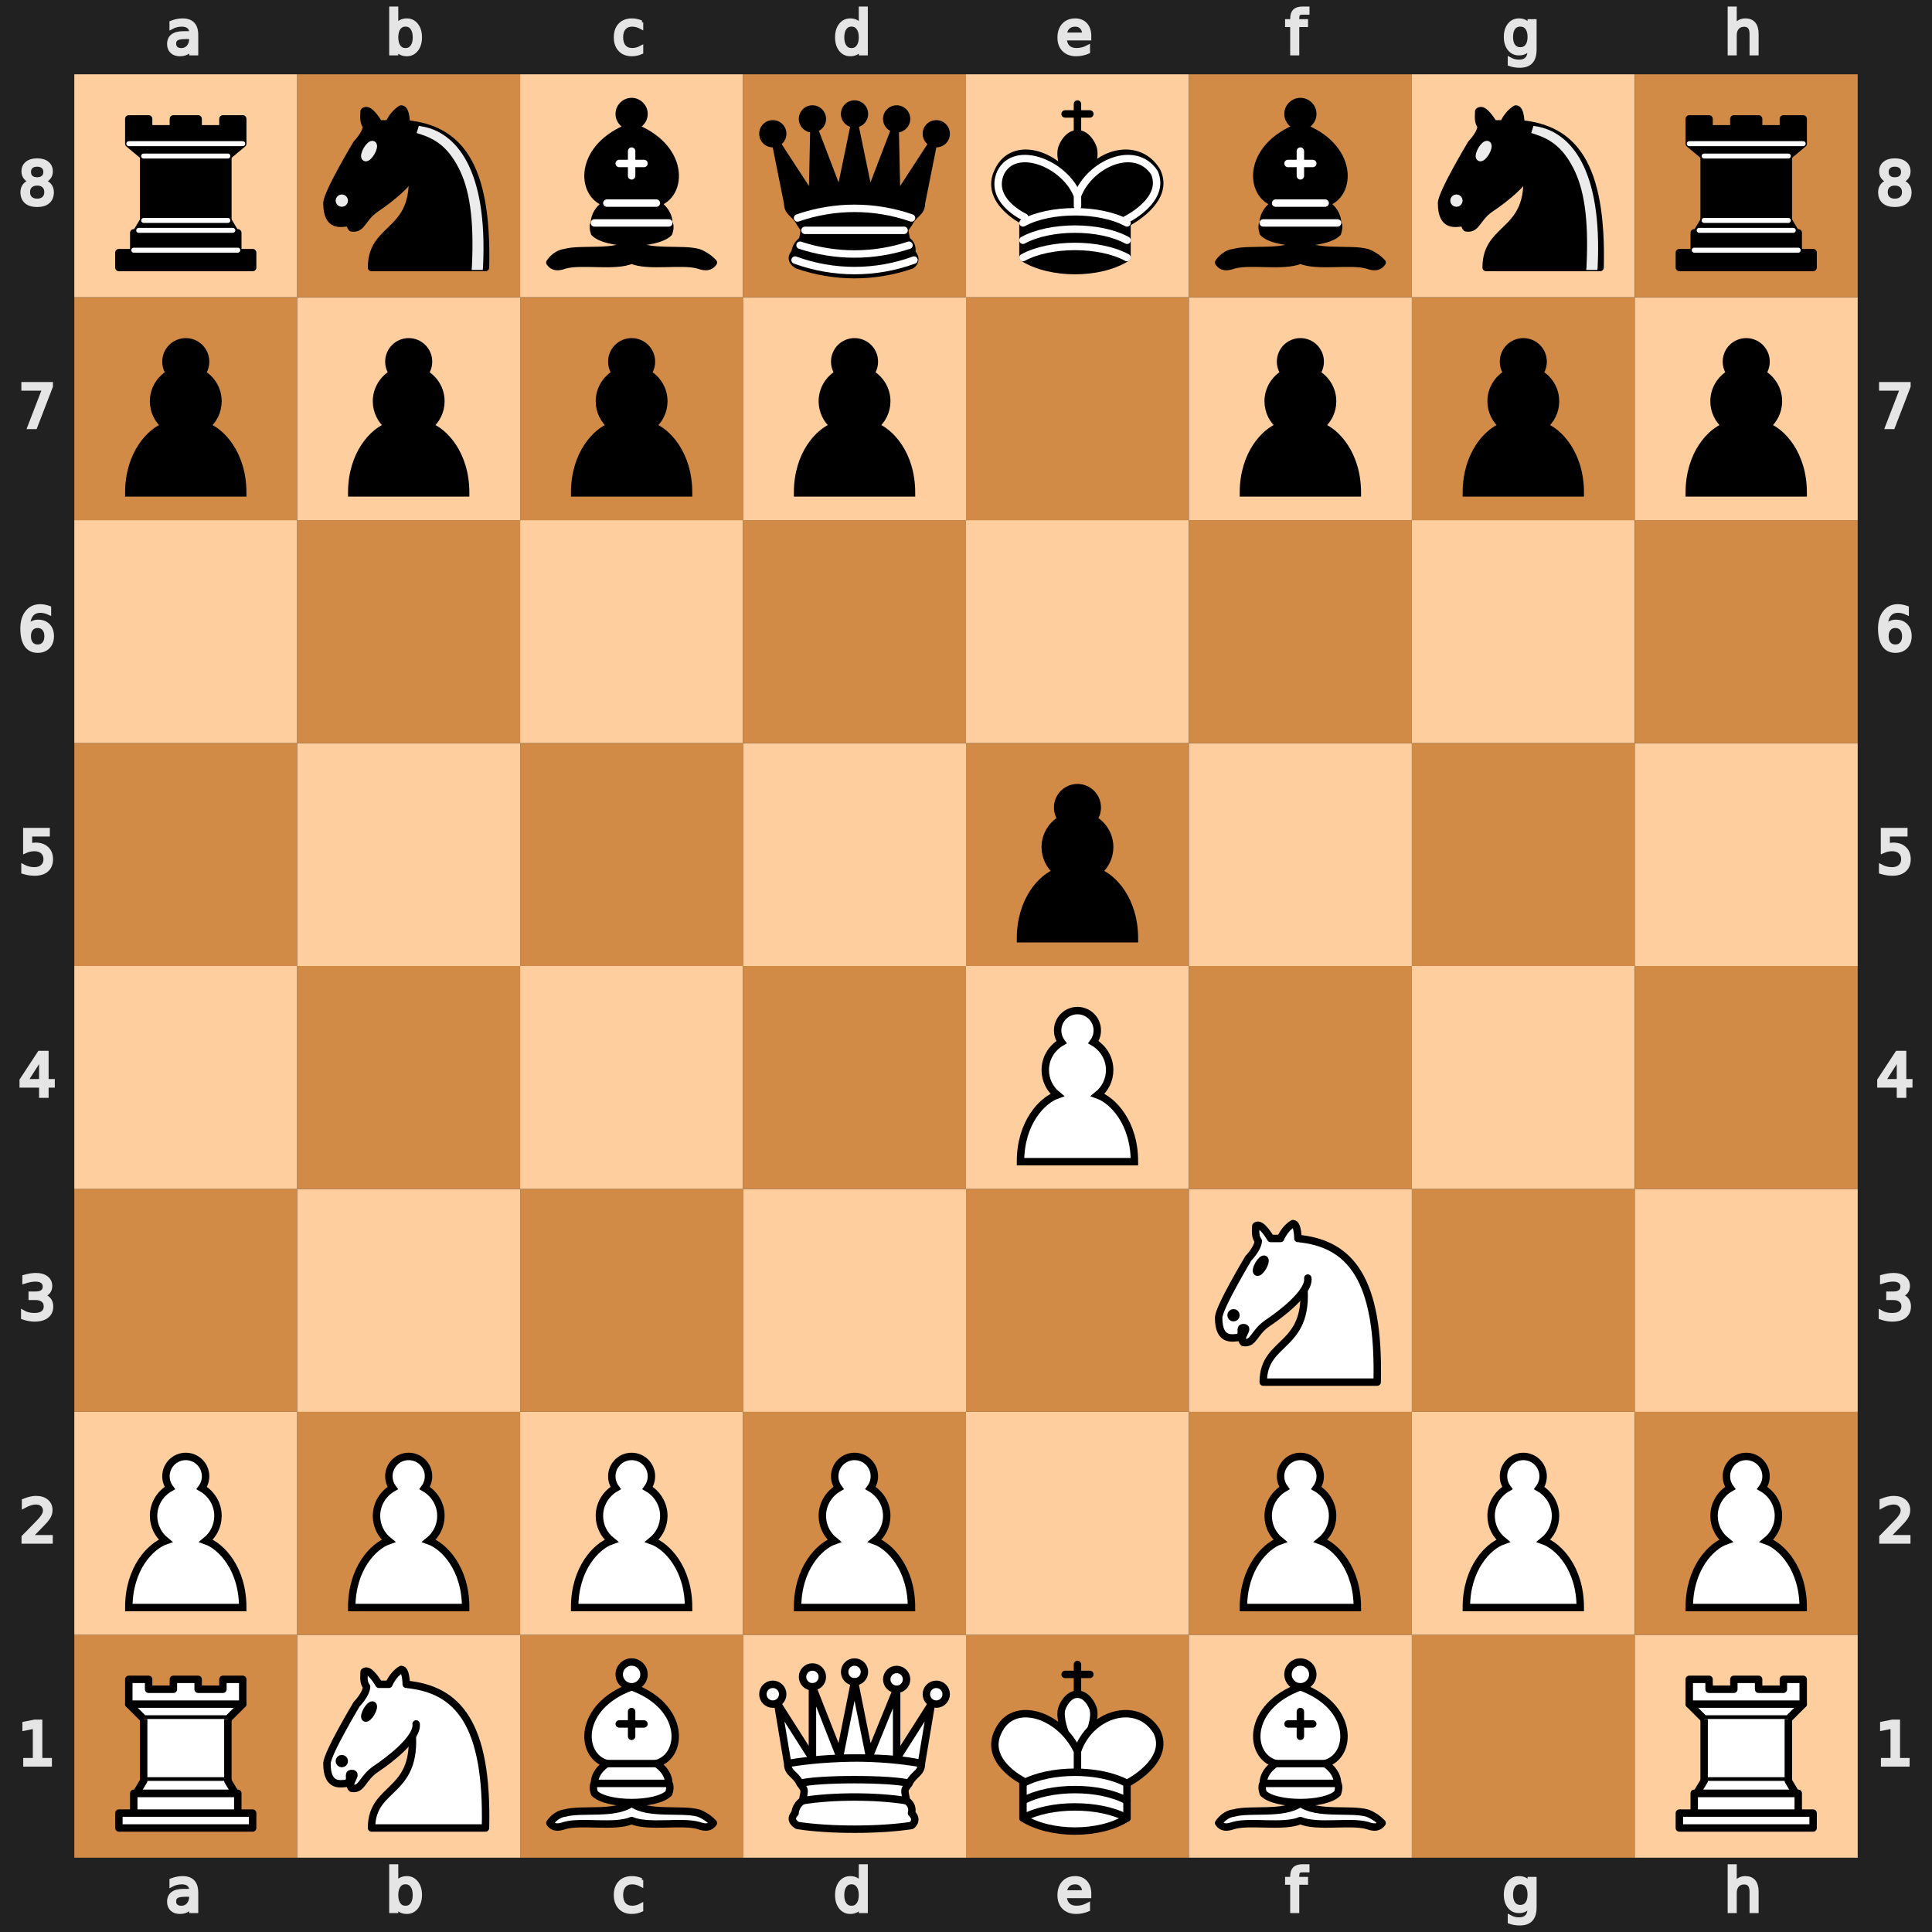
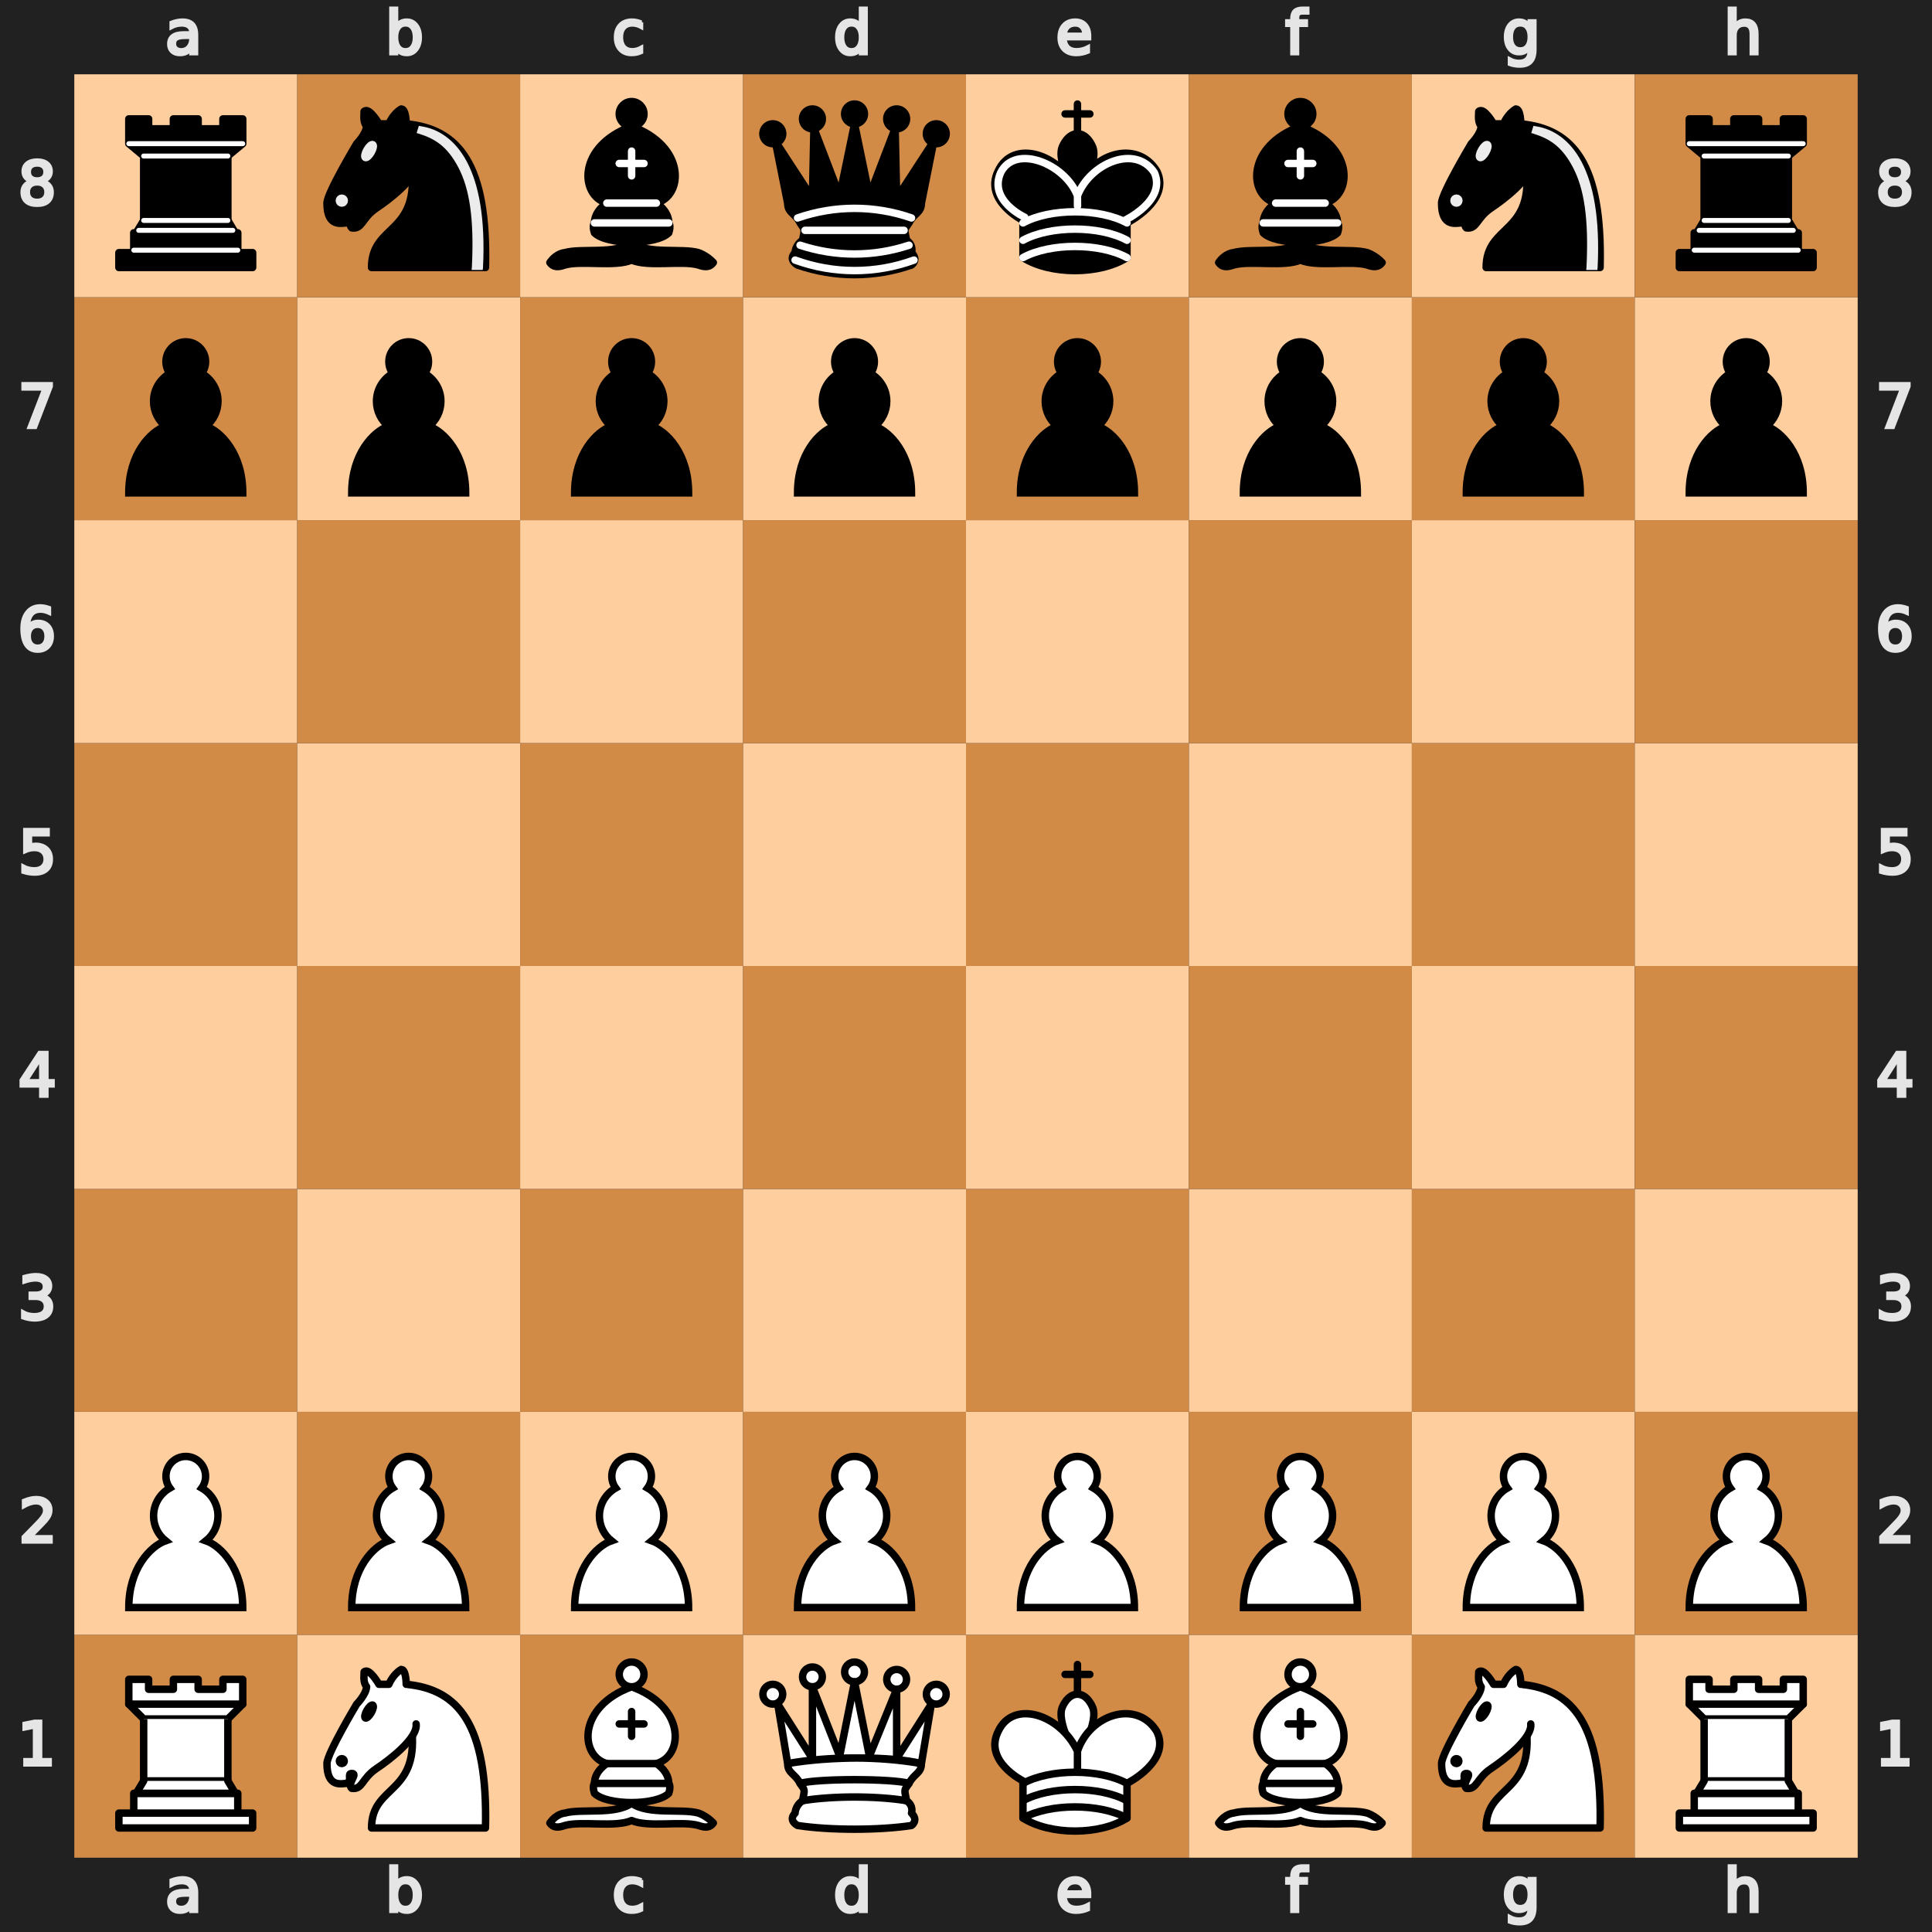
<svg xmlns="http://www.w3.org/2000/svg" xmlns:xlink="http://www.w3.org/1999/xlink" version="1.2" baseProfile="tiny" viewBox="0 0 390 390">
  <defs>
    <g id="white-pawn" class="white pawn">
      <path d="M22.5 9c-2.21 0-4 1.79-4 4 0 .89.29 1.71.78 2.38C17.33 16.5 16 18.59 16 21c0 2.03.94 3.84 2.41 5.03-3 1.06-7.41 5.55-7.41 13.47h23c0-7.92-4.41-12.41-7.41-13.47 1.47-1.19 2.41-3 2.41-5.03 0-2.41-1.33-4.5-3.28-5.62.49-.67.78-1.49.78-2.38 0-2.21-1.79-4-4-4z" fill="#fff" stroke="#000" stroke-width="1.5" stroke-linecap="round" />
    </g>
    <g id="white-knight" class="white knight" fill="none" fill-rule="evenodd" stroke="#000" stroke-width="1.5" stroke-linecap="round" stroke-linejoin="round">
      <path d="M 22,10 C 32.5,11 38.5,18 38,39 L 15,39 C 15,30 25,32.5 23,18" style="fill:#ffffff; stroke:#000000;" />
      <path d="M 24,18 C 24.38,20.91 18.45,25.37 16,27 C 13,29 13.18,31.34 11,31 C 9.958,30.06 12.41,27.96 11,28 C 10,28 11.19,29.23 10,30 C 9,30 5.997,31 6,26 C 6,24 12,14 12,14 C 12,14 13.89,12.1 14,10.5 C 13.27,9.506 13.5,8.5 13.5,7.5 C 14.5,6.5 16.5,10 16.5,10 L 18.5,10 C 18.5,10 19.28,8.008 21,7 C 22,7 22,10 22,10" style="fill:#ffffff; stroke:#000000;" />
      <path d="M 9.5 25.5 A 0.5 0.5 0 1 1 8.5,25.5 A 0.5 0.5 0 1 1 9.5 25.5 z" style="fill:#000000; stroke:#000000;" />
      <path d="M 15 15.5 A 0.5 1.5 0 1 1 14,15.5 A 0.5 1.5 0 1 1 15 15.5 z" transform="matrix(0.866,0.5,-0.5,0.866,9.693,-5.173)" style="fill:#000000; stroke:#000000;" />
    </g>
    <g id="white-bishop" class="white bishop" fill="none" fill-rule="evenodd" stroke="#000" stroke-width="1.5" stroke-linecap="round" stroke-linejoin="round">
      <g fill="#fff" stroke-linecap="butt">
        <path d="M9 36c3.39-.97 10.11.43 13.5-2 3.39 2.43 10.11 1.03 13.5 2 0 0 1.65.54 3 2-.68.97-1.65.99-3 .5-3.39-.97-10.11.46-13.5-1-3.39 1.46-10.11.03-13.5 1-1.354.49-2.323.47-3-.5 1.354-1.94 3-2 3-2zM15 32c2.5 2.5 12.5 2.5 15 0 .5-1.5 0-2 0-2 0-2.5-2.5-4-2.5-4 5.5-1.5 6-11.5-5-15.5-11 4-10.5 14-5 15.5 0 0-2.5 1.5-2.5 4 0 0-.5.5 0 2zM25 8a2.5 2.5 0 1 1-5 0 2.5 2.5 0 1 1 5 0z" />
      </g>
      <path d="M17.5 26h10M15 30h15m-7.5-14.5v5M20 18h5" stroke-linejoin="miter" />
    </g>
    <g id="white-rook" class="white rook" fill="#fff" fill-rule="evenodd" stroke="#000" stroke-width="1.5" stroke-linecap="round" stroke-linejoin="round">
      <path d="M9 39h27v-3H9v3zM12 36v-4h21v4H12zM11 14V9h4v2h5V9h5v2h5V9h4v5" stroke-linecap="butt" />
      <path d="M34 14l-3 3H14l-3-3" />
      <path d="M31 17v12.5H14V17" stroke-linecap="butt" stroke-linejoin="miter" />
      <path d="M31 29.5l1.5 2.5h-20l1.5-2.5" />
      <path d="M11 14h23" fill="none" stroke-linejoin="miter" />
    </g>
    <g id="white-queen" class="white queen" fill="#fff" fill-rule="evenodd" stroke="#000" stroke-width="1.5" stroke-linecap="round" stroke-linejoin="round">
      <path d="M8 12a2 2 0 1 1-4 0 2 2 0 1 1 4 0zM24.5 7.5a2 2 0 1 1-4 0 2 2 0 1 1 4 0zM41 12a2 2 0 1 1-4 0 2 2 0 1 1 4 0zM16 8.5a2 2 0 1 1-4 0 2 2 0 1 1 4 0zM33 9a2 2 0 1 1-4 0 2 2 0 1 1 4 0z" />
      <path d="M9 26c8.5-1.5 21-1.5 27 0l2-12-7 11V11l-5.5 13.5-3-15-3 15-5.5-14V25L7 14l2 12zM9 26c0 2 1.5 2 2.5 4 1 1.5 1 1 .5 3.5-1.5 1-1.5 2.5-1.5 2.5-1.5 1.5.5 2.5.5 2.5 6.5 1 16.5 1 23 0 0 0 1.5-1 0-2.5 0 0 .5-1.5-1-2.5-.5-2.5-.5-2 .5-3.5 1-2 2.5-2 2.5-4-8.5-1.5-18.5-1.5-27 0z" stroke-linecap="butt" />
      <path d="M11.5 30c3.5-1 18.5-1 22 0M12 33.5c6-1 15-1 21 0" fill="none" />
    </g>
    <g id="white-king" class="white king" fill="none" fill-rule="evenodd" stroke="#000" stroke-width="1.5" stroke-linecap="round" stroke-linejoin="round">
      <path d="M22.5 11.63V6M20 8h5" stroke-linejoin="miter" />
      <path d="M22.5 25s4.5-7.5 3-10.5c0 0-1-2.5-3-2.5s-3 2.5-3 2.5c-1.5 3 3 10.5 3 10.5" fill="#fff" stroke-linecap="butt" stroke-linejoin="miter" />
      <path d="M11.5 37c5.5 3.5 15.5 3.5 21 0v-7s9-4.5 6-10.5c-4-6.5-13.5-3.5-16 4V27v-3.5c-3.5-7.5-13-10.5-16-4-3 6 5 10 5 10V37z" fill="#fff" />
      <path d="M11.5 30c5.5-3 15.5-3 21 0m-21 3.5c5.5-3 15.5-3 21 0m-21 3.5c5.5-3 15.5-3 21 0" />
    </g>
    <g id="black-pawn" class="black pawn">
      <path d="M22.5 9c-2.21 0-4 1.79-4 4 0 .89.29 1.71.78 2.38C17.33 16.5 16 18.59 16 21c0 2.03.94 3.84 2.41 5.03-3 1.06-7.41 5.55-7.41 13.47h23c0-7.92-4.41-12.41-7.41-13.47 1.47-1.19 2.41-3 2.41-5.03 0-2.41-1.33-4.5-3.28-5.62.49-.67.78-1.49.78-2.38 0-2.21-1.79-4-4-4z" fill="#000" stroke="#000" stroke-width="1.5" stroke-linecap="round" />
    </g>
    <g id="black-knight" class="black knight" fill="none" fill-rule="evenodd" stroke="#000" stroke-width="1.5" stroke-linecap="round" stroke-linejoin="round">
      <path d="M 22,10 C 32.5,11 38.5,18 38,39 L 15,39 C 15,30 25,32.5 23,18" style="fill:#000000; stroke:#000000;" />
      <path d="M 24,18 C 24.38,20.91 18.45,25.37 16,27 C 13,29 13.18,31.34 11,31 C 9.958,30.06 12.41,27.96 11,28 C 10,28 11.19,29.23 10,30 C 9,30 5.997,31 6,26 C 6,24 12,14 12,14 C 12,14 13.89,12.1 14,10.5 C 13.27,9.506 13.5,8.5 13.5,7.5 C 14.5,6.5 16.5,10 16.5,10 L 18.5,10 C 18.5,10 19.28,8.008 21,7 C 22,7 22,10 22,10" style="fill:#000000; stroke:#000000;" />
      <path d="M 9.5 25.5 A 0.5 0.5 0 1 1 8.5,25.5 A 0.5 0.5 0 1 1 9.5 25.5 z" style="fill:#ececec; stroke:#ececec;" />
      <path d="M 15 15.5 A 0.5 1.5 0 1 1 14,15.5 A 0.5 1.5 0 1 1 15 15.5 z" transform="matrix(0.866,0.5,-0.5,0.866,9.693,-5.173)" style="fill:#ececec; stroke:#ececec;" />
      <path d="M 24.55,10.4 L 24.1,11.85 L 24.6,12 C 27.75,13 30.25,14.49 32.5,18.75 C 34.75,23.01 35.75,29.06 35.25,39 L 35.2,39.5 L 37.45,39.5 L 37.5,39 C 38,28.94 36.62,22.15 34.25,17.66 C 31.88,13.17 28.46,11.02 25.06,10.5 L 24.55,10.4 z " style="fill:#ececec; stroke:none;" />
    </g>
    <g id="black-bishop" class="black bishop" fill="none" fill-rule="evenodd" stroke="#000" stroke-width="1.5" stroke-linecap="round" stroke-linejoin="round">
      <path d="M9 36c3.39-.97 10.11.43 13.5-2 3.39 2.43 10.11 1.03 13.5 2 0 0 1.65.54 3 2-.68.97-1.65.99-3 .5-3.39-.97-10.11.46-13.5-1-3.39 1.46-10.11.03-13.5 1-1.354.49-2.323.47-3-.5 1.354-1.94 3-2 3-2zm6-4c2.5 2.5 12.5 2.5 15 0 .5-1.5 0-2 0-2 0-2.5-2.5-4-2.5-4 5.5-1.5 6-11.5-5-15.5-11 4-10.5 14-5 15.5 0 0-2.5 1.5-2.5 4 0 0-.5.5 0 2zM25 8a2.5 2.5 0 1 1-5 0 2.5 2.5 0 1 1 5 0z" fill="#000" stroke-linecap="butt" />
      <path d="M17.5 26h10M15 30h15m-7.5-14.5v5M20 18h5" stroke="#fff" stroke-linejoin="miter" />
    </g>
    <g id="black-rook" class="black rook" fill="#000" fill-rule="evenodd" stroke="#000" stroke-width="1.5" stroke-linecap="round" stroke-linejoin="round">
      <path d="M9 39h27v-3H9v3zM12.5 32l1.5-2.5h17l1.5 2.5h-20zM12 36v-4h21v4H12z" stroke-linecap="butt" />
      <path d="M14 29.5v-13h17v13H14z" stroke-linecap="butt" stroke-linejoin="miter" />
      <path d="M14 16.5L11 14h23l-3 2.5H14zM11 14V9h4v2h5V9h5v2h5V9h4v5H11z" stroke-linecap="butt" />
      <path d="M12 35.5h21M13 31.5h19M14 29.5h17M14 16.5h17M11 14h23" fill="none" stroke="#fff" stroke-width="1" stroke-linejoin="miter" />
    </g>
    <g id="black-queen" class="black queen" fill="#000" fill-rule="evenodd" stroke="#000" stroke-width="1.5" stroke-linecap="round" stroke-linejoin="round">
      <g fill="#000" stroke="none">
        <circle cx="6" cy="12" r="2.75" />
        <circle cx="14" cy="9" r="2.75" />
        <circle cx="22.5" cy="8" r="2.75" />
        <circle cx="31" cy="9" r="2.75" />
        <circle cx="39" cy="12" r="2.75" />
      </g>
      <path d="M9 26c8.5-1.5 21-1.5 27 0l2.5-12.5L31 25l-.3-14.1-5.2 13.6-3-14.5-3 14.5-5.2-13.6L14 25 6.5 13.5 9 26zM9 26c0 2 1.5 2 2.5 4 1 1.5 1 1 .5 3.5-1.5 1-1.5 2.5-1.5 2.5-1.5 1.5.5 2.5.5 2.5 6.5 1 16.5 1 23 0 0 0 1.5-1 0-2.5 0 0 .5-1.5-1-2.5-.5-2.5-.5-2 .5-3.5 1-2 2.5-2 2.5-4-8.5-1.5-18.5-1.5-27 0z" stroke-linecap="butt" />
      <path d="M11 38.5a35 35 1 0 0 23 0" fill="none" stroke-linecap="butt" />
      <path d="M11 29a35 35 1 0 1 23 0M12.5 31.5h20M11.5 34.5a35 35 1 0 0 22 0M10.5 37.5a35 35 1 0 0 24 0" fill="none" stroke="#fff" />
    </g>
    <g id="black-king" class="black king" fill="none" fill-rule="evenodd" stroke="#000" stroke-width="1.5" stroke-linecap="round" stroke-linejoin="round">
      <path d="M22.5 11.63V6" stroke-linejoin="miter" />
      <path d="M22.5 25s4.5-7.5 3-10.5c0 0-1-2.5-3-2.5s-3 2.5-3 2.5c-1.5 3 3 10.5 3 10.5" fill="#000" stroke-linecap="butt" stroke-linejoin="miter" />
      <path d="M11.5 37c5.5 3.5 15.5 3.5 21 0v-7s9-4.5 6-10.5c-4-6.5-13.5-3.5-16 4V27v-3.5c-3.5-7.5-13-10.5-16-4-3 6 5 10 5 10V37z" fill="#000" />
      <path d="M20 8h5" stroke-linejoin="miter" />
      <path d="M32 29.5s8.5-4 6.03-9.65C34.15 14 25 18 22.5 24.5l.01 2.1-.01-2.1C20 18 9.906 14 6.997 19.85c-2.497 5.65 4.853 9 4.853 9M11.5 30c5.5-3 15.5-3 21 0m-21 3.5c5.5-3 15.5-3 21 0m-21 3.5c5.5-3 15.5-3 21 0" stroke="#fff" />
    </g>
  </defs>
  <rect x="0" y="0" width="390" height="390" fill="#212121" />
  <g transform="translate(20, 0) scale(0.75, 0.75)" fill="#e5e5e5" stroke="#e5e5e5">
    <path d="M23.328 10.016q-1.742 0-2.414.398-.672.398-.672 1.36 0 .765.5 1.218.508.445 1.375.445 1.196 0 1.914-.843.727-.852.727-2.258v-.32zm2.867-.594v4.992h-1.437v-1.328q-.492.797-1.227 1.18-.734.375-1.797.375-1.343 0-2.14-.75-.79-.758-.79-2.024 0-1.476.985-2.226.992-.75 2.953-.75h2.016V8.75q0-.992-.656-1.531-.649-.547-1.829-.547-.75 0-1.46.18-.711.18-1.368.539V6.062q.79-.304 1.532-.453.742-.156 1.445-.156 1.898 0 2.836.984.937.985.937 2.985z" />
  </g>
  <g transform="translate(20, 375) scale(0.75, 0.75)" fill="#e5e5e5" stroke="#e5e5e5">
    <path d="M23.328 10.016q-1.742 0-2.414.398-.672.398-.672 1.36 0 .765.5 1.218.508.445 1.375.445 1.196 0 1.914-.843.727-.852.727-2.258v-.32zm2.867-.594v4.992h-1.437v-1.328q-.492.797-1.227 1.18-.734.375-1.797.375-1.343 0-2.14-.75-.79-.758-.79-2.024 0-1.476.985-2.226.992-.75 2.953-.75h2.016V8.75q0-.992-.656-1.531-.649-.547-1.829-.547-.75 0-1.46.18-.711.18-1.368.539V6.062q.79-.304 1.532-.453.742-.156 1.445-.156 1.898 0 2.836.984.937.985.937 2.985z" />
  </g>
  <g transform="translate(65, 0) scale(0.75, 0.75)" fill="#e5e5e5" stroke="#e5e5e5">
    <path d="M24.922 10.047q0-1.586-.656-2.485-.649-.906-1.79-.906-1.14 0-1.796.906-.649.899-.649 2.485 0 1.586.649 2.492.656.898 1.797.898 1.14 0 1.789-.898.656-.906.656-2.492zm-4.89-3.055q.452-.781 1.14-1.156.695-.383 1.656-.383 1.594 0 2.586 1.266 1 1.265 1 3.328 0 2.062-1 3.328-.992 1.266-2.586 1.266-.96 0-1.656-.375-.688-.383-1.14-1.164v1.312h-1.446V2.258h1.445z" />
  </g>
  <g transform="translate(65, 375) scale(0.75, 0.75)" fill="#e5e5e5" stroke="#e5e5e5">
    <path d="M24.922 10.047q0-1.586-.656-2.485-.649-.906-1.79-.906-1.14 0-1.796.906-.649.899-.649 2.485 0 1.586.649 2.492.656.898 1.797.898 1.14 0 1.789-.898.656-.906.656-2.492zm-4.89-3.055q.452-.781 1.14-1.156.695-.383 1.656-.383 1.594 0 2.586 1.266 1 1.265 1 3.328 0 2.062-1 3.328-.992 1.266-2.586 1.266-.96 0-1.656-.375-.688-.383-1.14-1.164v1.312h-1.446V2.258h1.445z" />
  </g>
  <g transform="translate(110, 0) scale(0.75, 0.75)" fill="#e5e5e5" stroke="#e5e5e5">
    <path d="M25.96 6v1.344q-.608-.336-1.226-.5-.609-.172-1.234-.172-1.398 0-2.172.89-.773.883-.773 2.485 0 1.601.773 2.492.774.883 2.172.883.625 0 1.234-.164.618-.172 1.227-.508v1.328q-.602.281-1.25.422-.64.14-1.367.14-1.977 0-3.14-1.242-1.165-1.242-1.165-3.351 0-2.14 1.172-3.367 1.18-1.227 3.227-1.227.664 0 1.296.14.633.134 1.227.407z" />
  </g>
  <g transform="translate(110, 375) scale(0.75, 0.75)" fill="#e5e5e5" stroke="#e5e5e5">
    <path d="M25.96 6v1.344q-.608-.336-1.226-.5-.609-.172-1.234-.172-1.398 0-2.172.89-.773.883-.773 2.485 0 1.601.773 2.492.774.883 2.172.883.625 0 1.234-.164.618-.172 1.227-.508v1.328q-.602.281-1.25.422-.64.14-1.367.14-1.977 0-3.14-1.242-1.165-1.242-1.165-3.351 0-2.14 1.172-3.367 1.18-1.227 3.227-1.227.664 0 1.296.14.633.134 1.227.407z" />
  </g>
  <g transform="translate(155, 0) scale(0.75, 0.75)" fill="#e5e5e5" stroke="#e5e5e5">
    <path d="M24.973 6.992V2.258h1.437v12.156h-1.437v-1.312q-.453.78-1.149 1.164-.687.375-1.656.375-1.586 0-2.586-1.266-.992-1.266-.992-3.328 0-2.063.992-3.328 1-1.266 2.586-1.266.969 0 1.656.383.696.375 1.149 1.156zm-4.899 3.055q0 1.586.649 2.492.656.898 1.797.898 1.14 0 1.796-.898.657-.906.657-2.492 0-1.586-.657-2.485-.656-.906-1.796-.906-1.141 0-1.797.906-.649.899-.649 2.485z" />
  </g>
  <g transform="translate(155, 375) scale(0.75, 0.75)" fill="#e5e5e5" stroke="#e5e5e5">
    <path d="M24.973 6.992V2.258h1.437v12.156h-1.437v-1.312q-.453.78-1.149 1.164-.687.375-1.656.375-1.586 0-2.586-1.266-.992-1.266-.992-3.328 0-2.063.992-3.328 1-1.266 2.586-1.266.969 0 1.656.383.696.375 1.149 1.156zm-4.899 3.055q0 1.586.649 2.492.656.898 1.797.898 1.14 0 1.796-.898.657-.906.657-2.492 0-1.586-.657-2.485-.656-.906-1.796-.906-1.141 0-1.797.906-.649.899-.649 2.485z" />
  </g>
  <g transform="translate(200, 0) scale(0.75, 0.75)" fill="#e5e5e5" stroke="#e5e5e5">
    <path d="M26.555 9.68v.703h-6.61q.094 1.484.89 2.265.806.774 2.235.774.828 0 1.602-.203.781-.203 1.547-.61v1.36q-.774.328-1.586.5-.813.172-1.649.172-2.093 0-3.32-1.22-1.219-1.218-1.219-3.296 0-2.148 1.157-3.406 1.164-1.266 3.132-1.266 1.766 0 2.79 1.14 1.03 1.134 1.03 3.087zm-1.438-.422q-.015-1.18-.664-1.883-.64-.703-1.703-.703-1.203 0-1.93.68-.718.68-.828 1.914z" />
  </g>
  <g transform="translate(200, 375) scale(0.75, 0.75)" fill="#e5e5e5" stroke="#e5e5e5">
    <path d="M26.555 9.68v.703h-6.61q.094 1.484.89 2.265.806.774 2.235.774.828 0 1.602-.203.781-.203 1.547-.61v1.36q-.774.328-1.586.5-.813.172-1.649.172-2.093 0-3.32-1.22-1.219-1.218-1.219-3.296 0-2.148 1.157-3.406 1.164-1.266 3.132-1.266 1.766 0 2.79 1.14 1.03 1.134 1.03 3.087zm-1.438-.422q-.015-1.18-.664-1.883-.64-.703-1.703-.703-1.203 0-1.93.68-.718.68-.828 1.914z" />
  </g>
  <g transform="translate(245, 0) scale(0.75, 0.75)" fill="#e5e5e5" stroke="#e5e5e5">
    <path d="M25.285 2.258v1.195H23.91q-.773 0-1.078.313-.297.312-.297 1.125v.773h2.367v1.117h-2.367v7.633H21.09V6.781h-1.375V5.664h1.375v-.61q0-1.46.68-2.124.68-.672 2.156-.672z" />
  </g>
  <g transform="translate(245, 375) scale(0.75, 0.75)" fill="#e5e5e5" stroke="#e5e5e5">
    <path d="M25.285 2.258v1.195H23.91q-.773 0-1.078.313-.297.312-.297 1.125v.773h2.367v1.117h-2.367v7.633H21.09V6.781h-1.375V5.664h1.375v-.61q0-1.46.68-2.124.68-.672 2.156-.672z" />
  </g>
  <g transform="translate(290, 0) scale(0.75, 0.75)" fill="#e5e5e5" stroke="#e5e5e5">
    <path d="M24.973 9.937q0-1.562-.649-2.421-.64-.86-1.804-.86-1.157 0-1.805.86-.64.859-.64 2.421 0 1.555.64 2.415.648.859 1.805.859 1.164 0 1.804-.86.649-.859.649-2.414zm1.437 3.391q0 2.234-.992 3.32-.992 1.094-3.04 1.094-.757 0-1.429-.117-.672-.11-1.304-.344v-1.398q.632.344 1.25.508.617.164 1.257.164 1.414 0 2.118-.743.703-.734.703-2.226v-.711q-.446.773-1.141 1.156-.695.383-1.664.383-1.61 0-2.594-1.227-.984-1.226-.984-3.25 0-2.03.984-3.257.985-1.227 2.594-1.227.969 0 1.664.383t1.14 1.156V5.664h1.438z" />
  </g>
  <g transform="translate(290, 375) scale(0.75, 0.75)" fill="#e5e5e5" stroke="#e5e5e5">
    <path d="M24.973 9.937q0-1.562-.649-2.421-.64-.86-1.804-.86-1.157 0-1.805.86-.64.859-.64 2.421 0 1.555.64 2.415.648.859 1.805.859 1.164 0 1.804-.86.649-.859.649-2.414zm1.437 3.391q0 2.234-.992 3.32-.992 1.094-3.04 1.094-.757 0-1.429-.117-.672-.11-1.304-.344v-1.398q.632.344 1.25.508.617.164 1.257.164 1.414 0 2.118-.743.703-.734.703-2.226v-.711q-.446.773-1.141 1.156-.695.383-1.664.383-1.61 0-2.594-1.227-.984-1.226-.984-3.25 0-2.03.984-3.257.985-1.227 2.594-1.227.969 0 1.664.383t1.14 1.156V5.664h1.438z" />
  </g>
  <g transform="translate(335, 0) scale(0.75, 0.75)" fill="#e5e5e5" stroke="#e5e5e5">
    <path d="M26.164 9.133v5.281h-1.437V9.18q0-1.243-.485-1.86-.484-.617-1.453-.617-1.164 0-1.836.742-.672.742-.672 2.024v4.945h-1.445V2.258h1.445v4.765q.516-.789 1.211-1.18.703-.39 1.617-.39 1.508 0 2.282.938.773.93.773 2.742z" />
  </g>
  <g transform="translate(335, 375) scale(0.75, 0.75)" fill="#e5e5e5" stroke="#e5e5e5">
    <path d="M26.164 9.133v5.281h-1.437V9.18q0-1.243-.485-1.86-.484-.617-1.453-.617-1.164 0-1.836.742-.672.742-.672 2.024v4.945h-1.445V2.258h1.445v4.765q.516-.789 1.211-1.18.703-.39 1.617-.39 1.508 0 2.282.938.773.93.773 2.742z" />
  </g>
  <g transform="translate(0, 335) scale(0.75, 0.75)" fill="#e5e5e5" stroke="#e5e5e5">
    <path d="M6.754 26.996h2.578v-8.898l-2.805.562v-1.437l2.79-.563h1.578v10.336h2.578v1.328h-6.72z" />
  </g>
  <g transform="translate(375, 335) scale(0.75, 0.75)" fill="#e5e5e5" stroke="#e5e5e5">
    <path d="M6.754 26.996h2.578v-8.898l-2.805.562v-1.437l2.79-.563h1.578v10.336h2.578v1.328h-6.72z" />
  </g>
  <g transform="translate(0, 290) scale(0.75, 0.75)" fill="#e5e5e5" stroke="#e5e5e5">
    <path d="M8.195 26.996h5.508v1.328H6.297v-1.328q.898-.93 2.445-2.492 1.555-1.57 1.953-2.024.758-.851 1.055-1.437.305-.594.305-1.164 0-.93-.657-1.516-.648-.586-1.695-.586-.742 0-1.57.258-.82.258-1.758.781v-1.593q.953-.383 1.781-.578.828-.196 1.516-.196 1.812 0 2.89.906 1.079.907 1.079 2.422 0 .72-.274 1.368-.265.64-.976 1.515-.196.227-1.243 1.313-1.046 1.078-2.953 3.023z" />
  </g>
  <g transform="translate(375, 290) scale(0.75, 0.75)" fill="#e5e5e5" stroke="#e5e5e5">
    <path d="M8.195 26.996h5.508v1.328H6.297v-1.328q.898-.93 2.445-2.492 1.555-1.57 1.953-2.024.758-.851 1.055-1.437.305-.594.305-1.164 0-.93-.657-1.516-.648-.586-1.695-.586-.742 0-1.57.258-.82.258-1.758.781v-1.593q.953-.383 1.781-.578.828-.196 1.516-.196 1.812 0 2.89.906 1.079.907 1.079 2.422 0 .72-.274 1.368-.265.64-.976 1.515-.196.227-1.243 1.313-1.046 1.078-2.953 3.023z" />
  </g>
  <g transform="translate(0, 245) scale(0.75, 0.75)" fill="#e5e5e5" stroke="#e5e5e5">
    <path d="M11.434 22.035q1.132.242 1.765 1.008.64.766.64 1.89 0 1.727-1.187 2.672-1.187.946-3.375.946-.734 0-1.515-.149-.774-.14-1.602-.43V26.45q.656.383 1.438.578.78.196 1.632.196 1.485 0 2.258-.586.782-.586.782-1.703 0-1.032-.727-1.61-.719-.586-2.008-.586h-1.36v-1.297h1.423q1.164 0 1.78-.46.618-.47.618-1.344 0-.899-.64-1.375-.633-.485-1.82-.485-.65 0-1.391.141-.743.14-1.633.437V16.95q.898-.25 1.68-.375.788-.125 1.484-.125 1.797 0 2.844.82 1.046.813 1.046 2.204 0 .968-.554 1.64-.555.664-1.578.922z" />
  </g>
  <g transform="translate(375, 245) scale(0.75, 0.75)" fill="#e5e5e5" stroke="#e5e5e5">
    <path d="M11.434 22.035q1.132.242 1.765 1.008.64.766.64 1.89 0 1.727-1.187 2.672-1.187.946-3.375.946-.734 0-1.515-.149-.774-.14-1.602-.43V26.45q.656.383 1.438.578.78.196 1.632.196 1.485 0 2.258-.586.782-.586.782-1.703 0-1.032-.727-1.61-.719-.586-2.008-.586h-1.36v-1.297h1.423q1.164 0 1.78-.46.618-.47.618-1.344 0-.899-.64-1.375-.633-.485-1.82-.485-.65 0-1.391.141-.743.14-1.633.437V16.95q.898-.25 1.68-.375.788-.125 1.484-.125 1.797 0 2.844.82 1.046.813 1.046 2.204 0 .968-.554 1.64-.555.664-1.578.922z" />
  </g>
  <g transform="translate(0, 200) scale(0.75, 0.75)" fill="#e5e5e5" stroke="#e5e5e5">
    <path d="M11.016 18.035L7.03 24.262h3.985zm-.414-1.375h1.984v7.602h1.664v1.312h-1.664v2.75h-1.57v-2.75H5.75v-1.523z" />
  </g>
  <g transform="translate(375, 200) scale(0.75, 0.75)" fill="#e5e5e5" stroke="#e5e5e5">
    <path d="M11.016 18.035L7.03 24.262h3.985zm-.414-1.375h1.984v7.602h1.664v1.312h-1.664v2.75h-1.57v-2.75H5.75v-1.523z" />
  </g>
  <g transform="translate(0, 155) scale(0.75, 0.75)" fill="#e5e5e5" stroke="#e5e5e5">
    <path d="M6.719 16.66h6.195v1.328h-4.75v2.86q.344-.118.688-.172.343-.063.687-.063 1.953 0 3.094 1.07 1.14 1.07 1.14 2.899 0 1.883-1.171 2.93-1.172 1.039-3.305 1.039-.735 0-1.5-.125-.758-.125-1.57-.375v-1.586q.703.383 1.453.57.75.188 1.586.188 1.351 0 2.14-.711.79-.711.79-1.93 0-1.219-.79-1.93-.789-.71-2.14-.71-.633 0-1.266.14-.625.14-1.281.438z" />
  </g>
  <g transform="translate(375, 155) scale(0.75, 0.75)" fill="#e5e5e5" stroke="#e5e5e5">
    <path d="M6.719 16.66h6.195v1.328h-4.75v2.86q.344-.118.688-.172.343-.063.687-.063 1.953 0 3.094 1.07 1.14 1.07 1.14 2.899 0 1.883-1.171 2.93-1.172 1.039-3.305 1.039-.735 0-1.5-.125-.758-.125-1.57-.375v-1.586q.703.383 1.453.57.75.188 1.586.188 1.351 0 2.14-.711.79-.711.79-1.93 0-1.219-.79-1.93-.789-.71-2.14-.71-.633 0-1.266.14-.625.14-1.281.438z" />
  </g>
  <g transform="translate(0, 110) scale(0.75, 0.75)" fill="#e5e5e5" stroke="#e5e5e5">
    <path d="M10.137 21.863q-1.063 0-1.688.727-.617.726-.617 1.992 0 1.258.617 1.992.625.727 1.688.727 1.062 0 1.68-.727.624-.734.624-1.992 0-1.266-.625-1.992-.617-.727-1.68-.727zm3.133-4.945v1.437q-.594-.28-1.204-.43-.601-.148-1.195-.148-1.562 0-2.39 1.055-.82 1.055-.938 3.188.46-.68 1.156-1.04.696-.367 1.531-.367 1.758 0 2.774 1.07 1.023 1.063 1.023 2.899 0 1.797-1.062 2.883-1.063 1.086-2.828 1.086-2.024 0-3.094-1.547-1.07-1.555-1.07-4.5 0-2.766 1.312-4.406 1.313-1.649 3.524-1.649.593 0 1.195.117.61.118 1.266.352z" />
  </g>
  <g transform="translate(375, 110) scale(0.75, 0.75)" fill="#e5e5e5" stroke="#e5e5e5">
    <path d="M10.137 21.863q-1.063 0-1.688.727-.617.726-.617 1.992 0 1.258.617 1.992.625.727 1.688.727 1.062 0 1.68-.727.624-.734.624-1.992 0-1.266-.625-1.992-.617-.727-1.68-.727zm3.133-4.945v1.437q-.594-.28-1.204-.43-.601-.148-1.195-.148-1.562 0-2.39 1.055-.82 1.055-.938 3.188.46-.68 1.156-1.04.696-.367 1.531-.367 1.758 0 2.774 1.07 1.023 1.063 1.023 2.899 0 1.797-1.062 2.883-1.063 1.086-2.828 1.086-2.024 0-3.094-1.547-1.07-1.555-1.07-4.5 0-2.766 1.312-4.406 1.313-1.649 3.524-1.649.593 0 1.195.117.61.118 1.266.352z" />
  </g>
  <g transform="translate(0, 65) scale(0.75, 0.75)" fill="#e5e5e5" stroke="#e5e5e5">
    <path d="M6.25 16.66h7.5v.672L9.516 28.324H7.867l3.985-10.336H6.25z" />
  </g>
  <g transform="translate(375, 65) scale(0.75, 0.75)" fill="#e5e5e5" stroke="#e5e5e5">
    <path d="M6.25 16.66h7.5v.672L9.516 28.324H7.867l3.985-10.336H6.25z" />
  </g>
  <g transform="translate(0, 20) scale(0.75, 0.75)" fill="#e5e5e5" stroke="#e5e5e5">
    <path d="M10 22.785q-1.125 0-1.773.602-.641.601-.641 1.656t.64 1.656q.649.602 1.774.602t1.773-.602q.649-.61.649-1.656 0-1.055-.649-1.656-.64-.602-1.773-.602zm-1.578-.672q-1.016-.25-1.586-.945-.563-.695-.563-1.695 0-1.399.993-2.211 1-.813 2.734-.813 1.742 0 2.734.813.993.812.993 2.21 0 1-.57 1.696-.563.695-1.571.945 1.14.266 1.773 1.04.641.773.641 1.89 0 1.695-1.04 2.602-1.03.906-2.96.906t-2.969-.906Q6 26.738 6 25.043q0-1.117.64-1.89.641-.774 1.782-1.04zm-.578-2.492q0 .906.562 1.414.57.508 1.594.508 1.016 0 1.586-.508.578-.508.578-1.414 0-.906-.578-1.414-.57-.508-1.586-.508-1.023 0-1.594.508-.562.508-.562 1.414z" />
  </g>
  <g transform="translate(375, 20) scale(0.75, 0.75)" fill="#e5e5e5" stroke="#e5e5e5">
    <path d="M10 22.785q-1.125 0-1.773.602-.641.601-.641 1.656t.64 1.656q.649.602 1.774.602t1.773-.602q.649-.61.649-1.656 0-1.055-.649-1.656-.64-.602-1.773-.602zm-1.578-.672q-1.016-.25-1.586-.945-.563-.695-.563-1.695 0-1.399.993-2.211 1-.813 2.734-.813 1.742 0 2.734.813.993.812.993 2.21 0 1-.57 1.696-.563.695-1.571.945 1.14.266 1.773 1.04.641.773.641 1.89 0 1.695-1.04 2.602-1.03.906-2.96.906t-2.969-.906Q6 26.738 6 25.043q0-1.117.64-1.89.641-.774 1.782-1.04zm-.578-2.492q0 .906.562 1.414.57.508 1.594.508 1.016 0 1.586-.508.578-.508.578-1.414 0-.906-.578-1.414-.57-.508-1.586-.508-1.023 0-1.594.508-.562.508-.562 1.414z" />
  </g>
  <rect x="15" y="330" width="45" height="45" class="square dark a1" stroke="none" fill="#d18b47" />
  <rect x="60" y="330" width="45" height="45" class="square light b1" stroke="none" fill="#ffce9e" />
  <rect x="105" y="330" width="45" height="45" class="square dark c1" stroke="none" fill="#d18b47" />
  <rect x="150" y="330" width="45" height="45" class="square light d1" stroke="none" fill="#ffce9e" />
  <rect x="195" y="330" width="45" height="45" class="square dark e1" stroke="none" fill="#d18b47" />
  <rect x="240" y="330" width="45" height="45" class="square light f1" stroke="none" fill="#ffce9e" />
  <rect x="285" y="330" width="45" height="45" class="square dark g1" stroke="none" fill="#d18b47" />
  <rect x="330" y="330" width="45" height="45" class="square light h1" stroke="none" fill="#ffce9e" />
  <rect x="15" y="285" width="45" height="45" class="square light a2" stroke="none" fill="#ffce9e" />
  <rect x="60" y="285" width="45" height="45" class="square dark b2" stroke="none" fill="#d18b47" />
  <rect x="105" y="285" width="45" height="45" class="square light c2" stroke="none" fill="#ffce9e" />
  <rect x="150" y="285" width="45" height="45" class="square dark d2" stroke="none" fill="#d18b47" />
  <rect x="195" y="285" width="45" height="45" class="square light e2" stroke="none" fill="#ffce9e" />
  <rect x="240" y="285" width="45" height="45" class="square dark f2" stroke="none" fill="#d18b47" />
  <rect x="285" y="285" width="45" height="45" class="square light g2" stroke="none" fill="#ffce9e" />
  <rect x="330" y="285" width="45" height="45" class="square dark h2" stroke="none" fill="#d18b47" />
  <rect x="15" y="240" width="45" height="45" class="square dark a3" stroke="none" fill="#d18b47" />
  <rect x="60" y="240" width="45" height="45" class="square light b3" stroke="none" fill="#ffce9e" />
  <rect x="105" y="240" width="45" height="45" class="square dark c3" stroke="none" fill="#d18b47" />
  <rect x="150" y="240" width="45" height="45" class="square light d3" stroke="none" fill="#ffce9e" />
  <rect x="195" y="240" width="45" height="45" class="square dark e3" stroke="none" fill="#d18b47" />
  <rect x="240" y="240" width="45" height="45" class="square light f3" stroke="none" fill="#ffce9e" />
  <rect x="285" y="240" width="45" height="45" class="square dark g3" stroke="none" fill="#d18b47" />
  <rect x="330" y="240" width="45" height="45" class="square light h3" stroke="none" fill="#ffce9e" />
  <rect x="15" y="195" width="45" height="45" class="square light a4" stroke="none" fill="#ffce9e" />
  <rect x="60" y="195" width="45" height="45" class="square dark b4" stroke="none" fill="#d18b47" />
  <rect x="105" y="195" width="45" height="45" class="square light c4" stroke="none" fill="#ffce9e" />
  <rect x="150" y="195" width="45" height="45" class="square dark d4" stroke="none" fill="#d18b47" />
  <rect x="195" y="195" width="45" height="45" class="square light e4" stroke="none" fill="#ffce9e" />
  <rect x="240" y="195" width="45" height="45" class="square dark f4" stroke="none" fill="#d18b47" />
  <rect x="285" y="195" width="45" height="45" class="square light g4" stroke="none" fill="#ffce9e" />
  <rect x="330" y="195" width="45" height="45" class="square dark h4" stroke="none" fill="#d18b47" />
  <rect x="15" y="150" width="45" height="45" class="square dark a5" stroke="none" fill="#d18b47" />
  <rect x="60" y="150" width="45" height="45" class="square light b5" stroke="none" fill="#ffce9e" />
  <rect x="105" y="150" width="45" height="45" class="square dark c5" stroke="none" fill="#d18b47" />
  <rect x="150" y="150" width="45" height="45" class="square light d5" stroke="none" fill="#ffce9e" />
  <rect x="195" y="150" width="45" height="45" class="square dark e5" stroke="none" fill="#d18b47" />
  <rect x="240" y="150" width="45" height="45" class="square light f5" stroke="none" fill="#ffce9e" />
  <rect x="285" y="150" width="45" height="45" class="square dark g5" stroke="none" fill="#d18b47" />
  <rect x="330" y="150" width="45" height="45" class="square light h5" stroke="none" fill="#ffce9e" />
  <rect x="15" y="105" width="45" height="45" class="square light a6" stroke="none" fill="#ffce9e" />
  <rect x="60" y="105" width="45" height="45" class="square dark b6" stroke="none" fill="#d18b47" />
  <rect x="105" y="105" width="45" height="45" class="square light c6" stroke="none" fill="#ffce9e" />
  <rect x="150" y="105" width="45" height="45" class="square dark d6" stroke="none" fill="#d18b47" />
  <rect x="195" y="105" width="45" height="45" class="square light e6" stroke="none" fill="#ffce9e" />
  <rect x="240" y="105" width="45" height="45" class="square dark f6" stroke="none" fill="#d18b47" />
  <rect x="285" y="105" width="45" height="45" class="square light g6" stroke="none" fill="#ffce9e" />
  <rect x="330" y="105" width="45" height="45" class="square dark h6" stroke="none" fill="#d18b47" />
  <rect x="15" y="60" width="45" height="45" class="square dark a7" stroke="none" fill="#d18b47" />
  <rect x="60" y="60" width="45" height="45" class="square light b7" stroke="none" fill="#ffce9e" />
  <rect x="105" y="60" width="45" height="45" class="square dark c7" stroke="none" fill="#d18b47" />
  <rect x="150" y="60" width="45" height="45" class="square light d7" stroke="none" fill="#ffce9e" />
  <rect x="195" y="60" width="45" height="45" class="square dark e7" stroke="none" fill="#d18b47" />
  <rect x="240" y="60" width="45" height="45" class="square light f7" stroke="none" fill="#ffce9e" />
  <rect x="285" y="60" width="45" height="45" class="square dark g7" stroke="none" fill="#d18b47" />
  <rect x="330" y="60" width="45" height="45" class="square light h7" stroke="none" fill="#ffce9e" />
  <rect x="15" y="15" width="45" height="45" class="square light a8" stroke="none" fill="#ffce9e" />
  <rect x="60" y="15" width="45" height="45" class="square dark b8" stroke="none" fill="#d18b47" />
  <rect x="105" y="15" width="45" height="45" class="square light c8" stroke="none" fill="#ffce9e" />
  <rect x="150" y="15" width="45" height="45" class="square dark d8" stroke="none" fill="#d18b47" />
  <rect x="195" y="15" width="45" height="45" class="square light e8" stroke="none" fill="#ffce9e" />
  <rect x="240" y="15" width="45" height="45" class="square dark f8" stroke="none" fill="#d18b47" />
  <rect x="285" y="15" width="45" height="45" class="square light g8" stroke="none" fill="#ffce9e" />
  <rect x="330" y="15" width="45" height="45" class="square dark h8" stroke="none" fill="#d18b47" />
  <use href="#white-rook" xlink:href="#white-rook" transform="translate(15, 330)" />
  <use href="#white-knight" xlink:href="#white-knight" transform="translate(60, 330)" />
  <use href="#white-bishop" xlink:href="#white-bishop" transform="translate(105, 330)" />
  <use href="#white-queen" xlink:href="#white-queen" transform="translate(150, 330)" />
  <use href="#white-king" xlink:href="#white-king" transform="translate(195, 330)" />
  <use href="#white-bishop" xlink:href="#white-bishop" transform="translate(240, 330)" />
+   <use href="#white-knight" xlink:href="#white-knight" transform="translate(285, 330)" />
  <use href="#white-rook" xlink:href="#white-rook" transform="translate(330, 330)" />
  <use href="#white-pawn" xlink:href="#white-pawn" transform="translate(15, 285)" />
  <use href="#white-pawn" xlink:href="#white-pawn" transform="translate(60, 285)" />
  <use href="#white-pawn" xlink:href="#white-pawn" transform="translate(105, 285)" />
  <use href="#white-pawn" xlink:href="#white-pawn" transform="translate(150, 285)" />
+   <use href="#white-pawn" xlink:href="#white-pawn" transform="translate(195, 285)" />
  <use href="#white-pawn" xlink:href="#white-pawn" transform="translate(240, 285)" />
  <use href="#white-pawn" xlink:href="#white-pawn" transform="translate(285, 285)" />
  <use href="#white-pawn" xlink:href="#white-pawn" transform="translate(330, 285)" />
-   <use href="#white-knight" xlink:href="#white-knight" transform="translate(240, 240)" />
-   <use href="#white-pawn" xlink:href="#white-pawn" transform="translate(195, 195)" />
-   <use href="#black-pawn" xlink:href="#black-pawn" transform="translate(195, 150)" />
  <use href="#black-pawn" xlink:href="#black-pawn" transform="translate(15, 60)" />
  <use href="#black-pawn" xlink:href="#black-pawn" transform="translate(60, 60)" />
  <use href="#black-pawn" xlink:href="#black-pawn" transform="translate(105, 60)" />
  <use href="#black-pawn" xlink:href="#black-pawn" transform="translate(150, 60)" />
+   <use href="#black-pawn" xlink:href="#black-pawn" transform="translate(195, 60)" />
  <use href="#black-pawn" xlink:href="#black-pawn" transform="translate(240, 60)" />
  <use href="#black-pawn" xlink:href="#black-pawn" transform="translate(285, 60)" />
  <use href="#black-pawn" xlink:href="#black-pawn" transform="translate(330, 60)" />
  <use href="#black-rook" xlink:href="#black-rook" transform="translate(15, 15)" />
  <use href="#black-knight" xlink:href="#black-knight" transform="translate(60, 15)" />
  <use href="#black-bishop" xlink:href="#black-bishop" transform="translate(105, 15)" />
  <use href="#black-queen" xlink:href="#black-queen" transform="translate(150, 15)" />
  <use href="#black-king" xlink:href="#black-king" transform="translate(195, 15)" />
  <use href="#black-bishop" xlink:href="#black-bishop" transform="translate(240, 15)" />
  <use href="#black-knight" xlink:href="#black-knight" transform="translate(285, 15)" />
  <use href="#black-rook" xlink:href="#black-rook" transform="translate(330, 15)" />
</svg>
